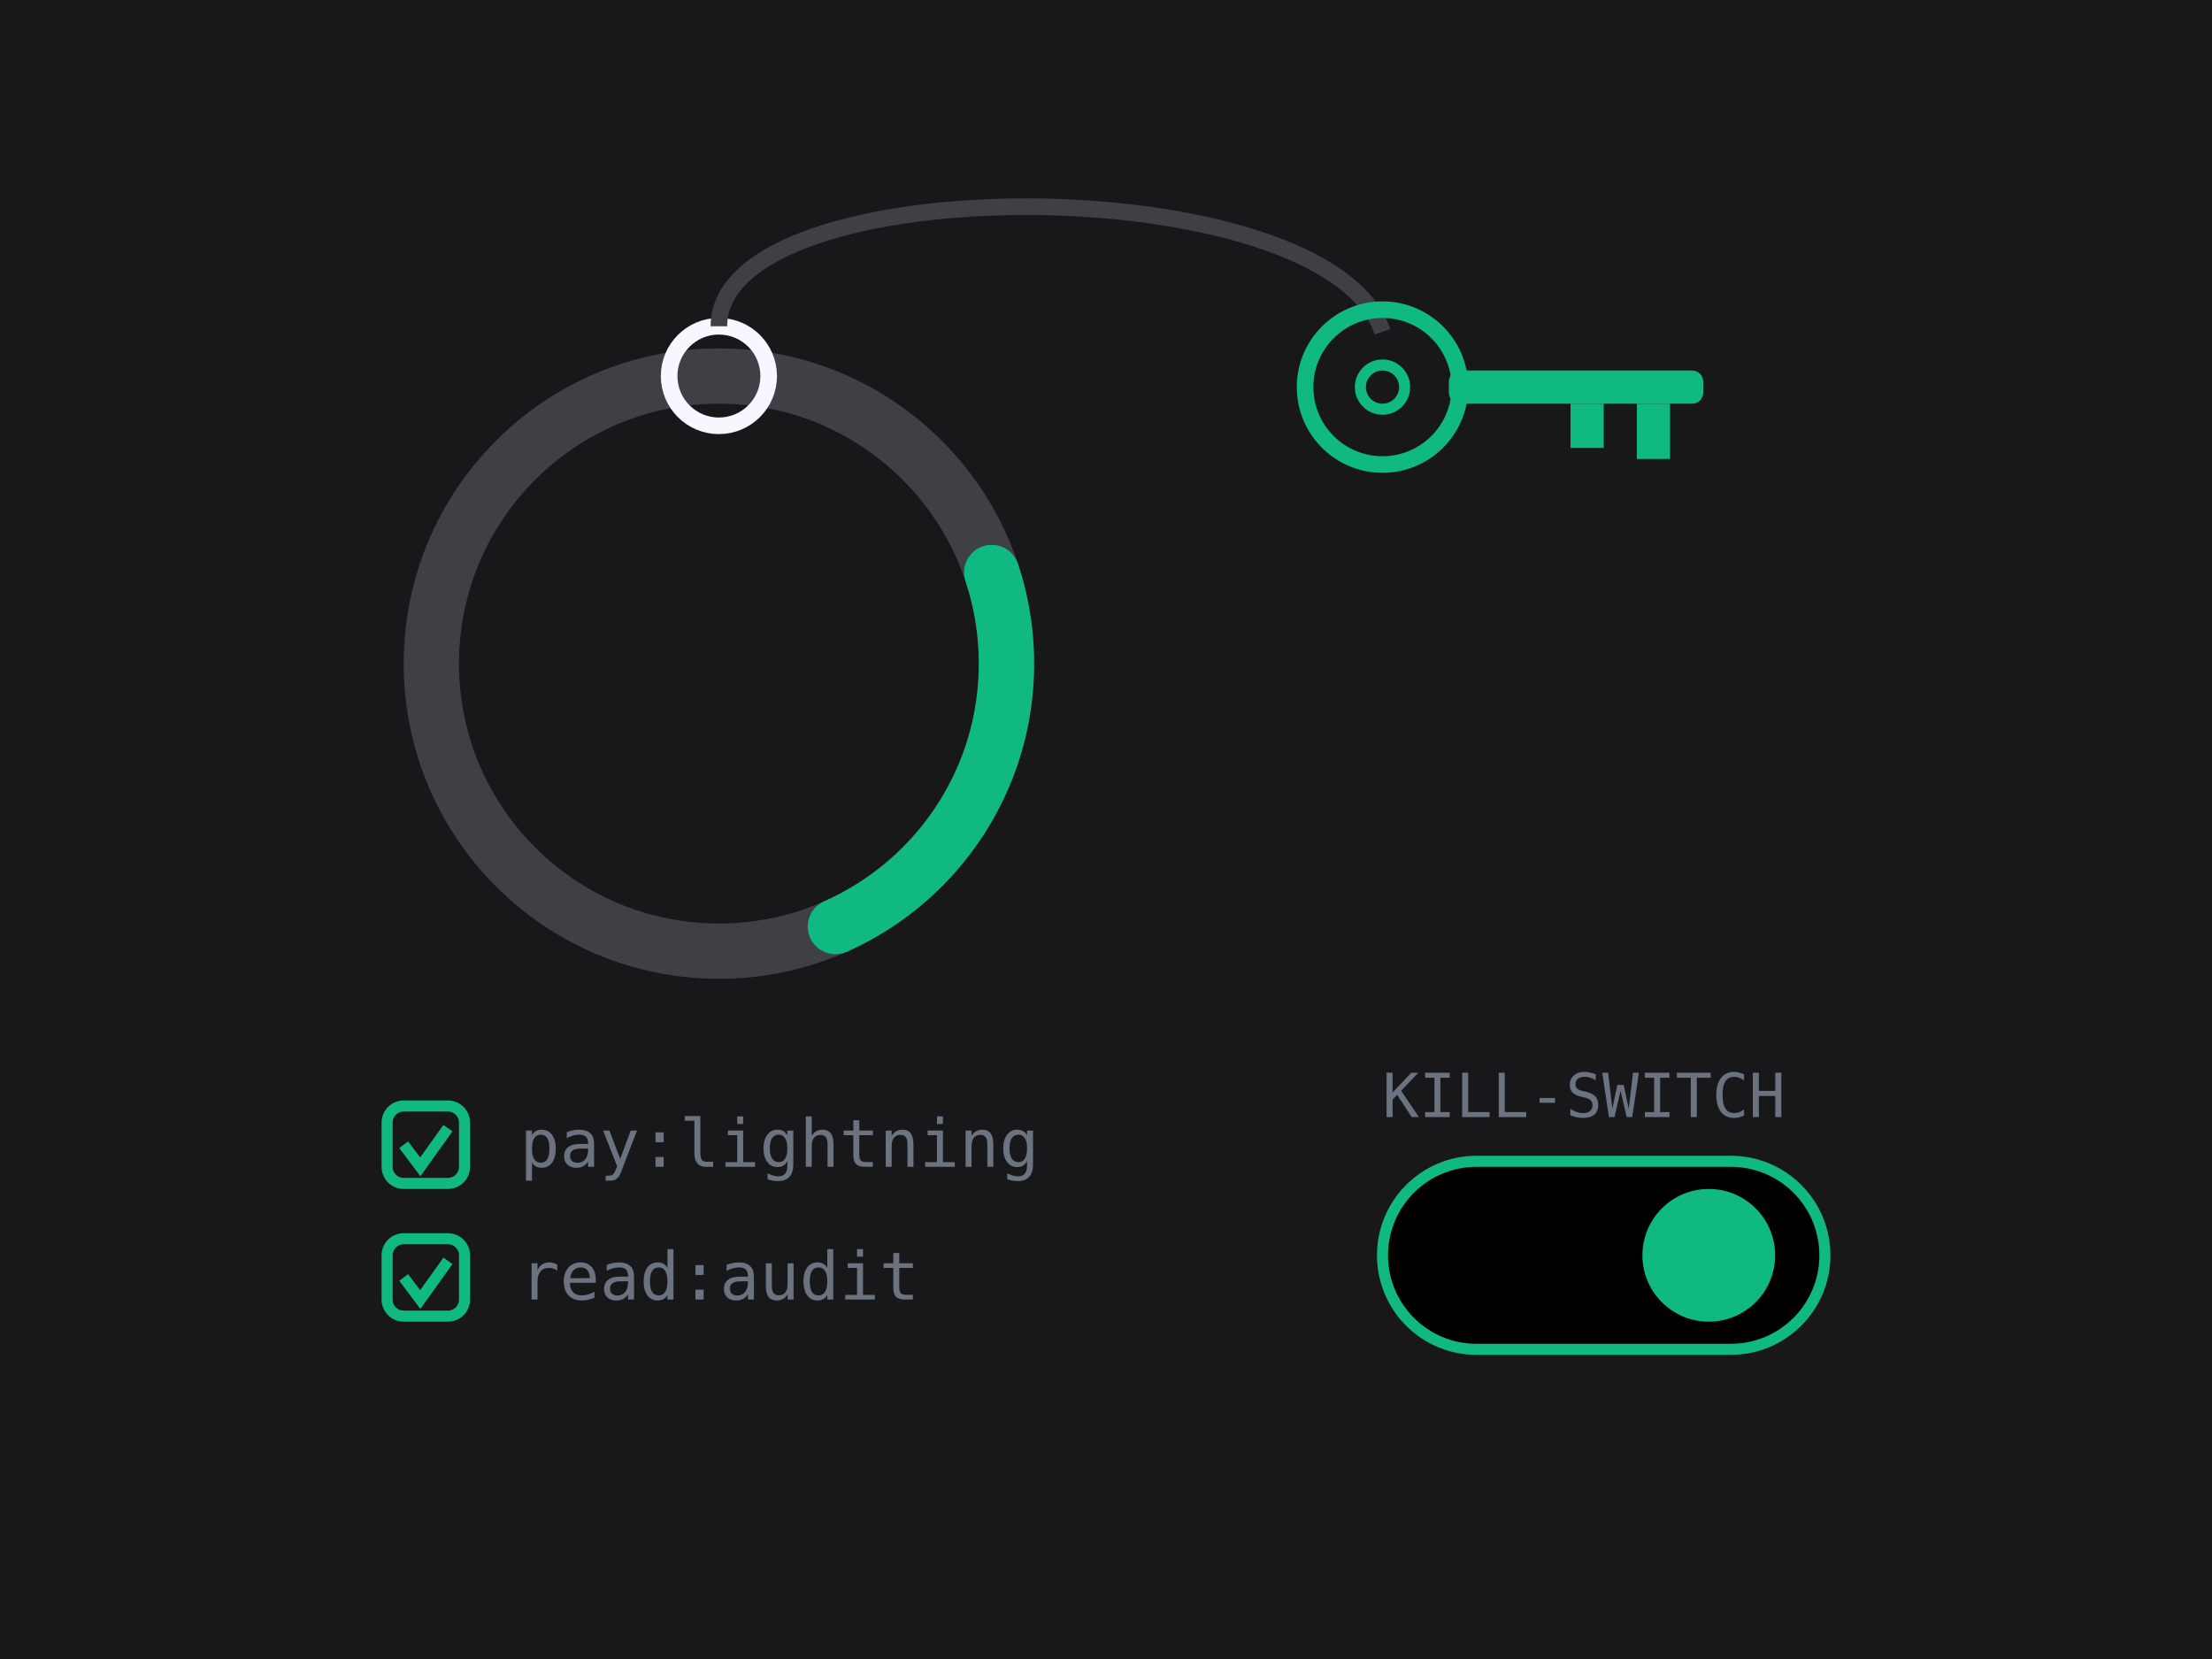
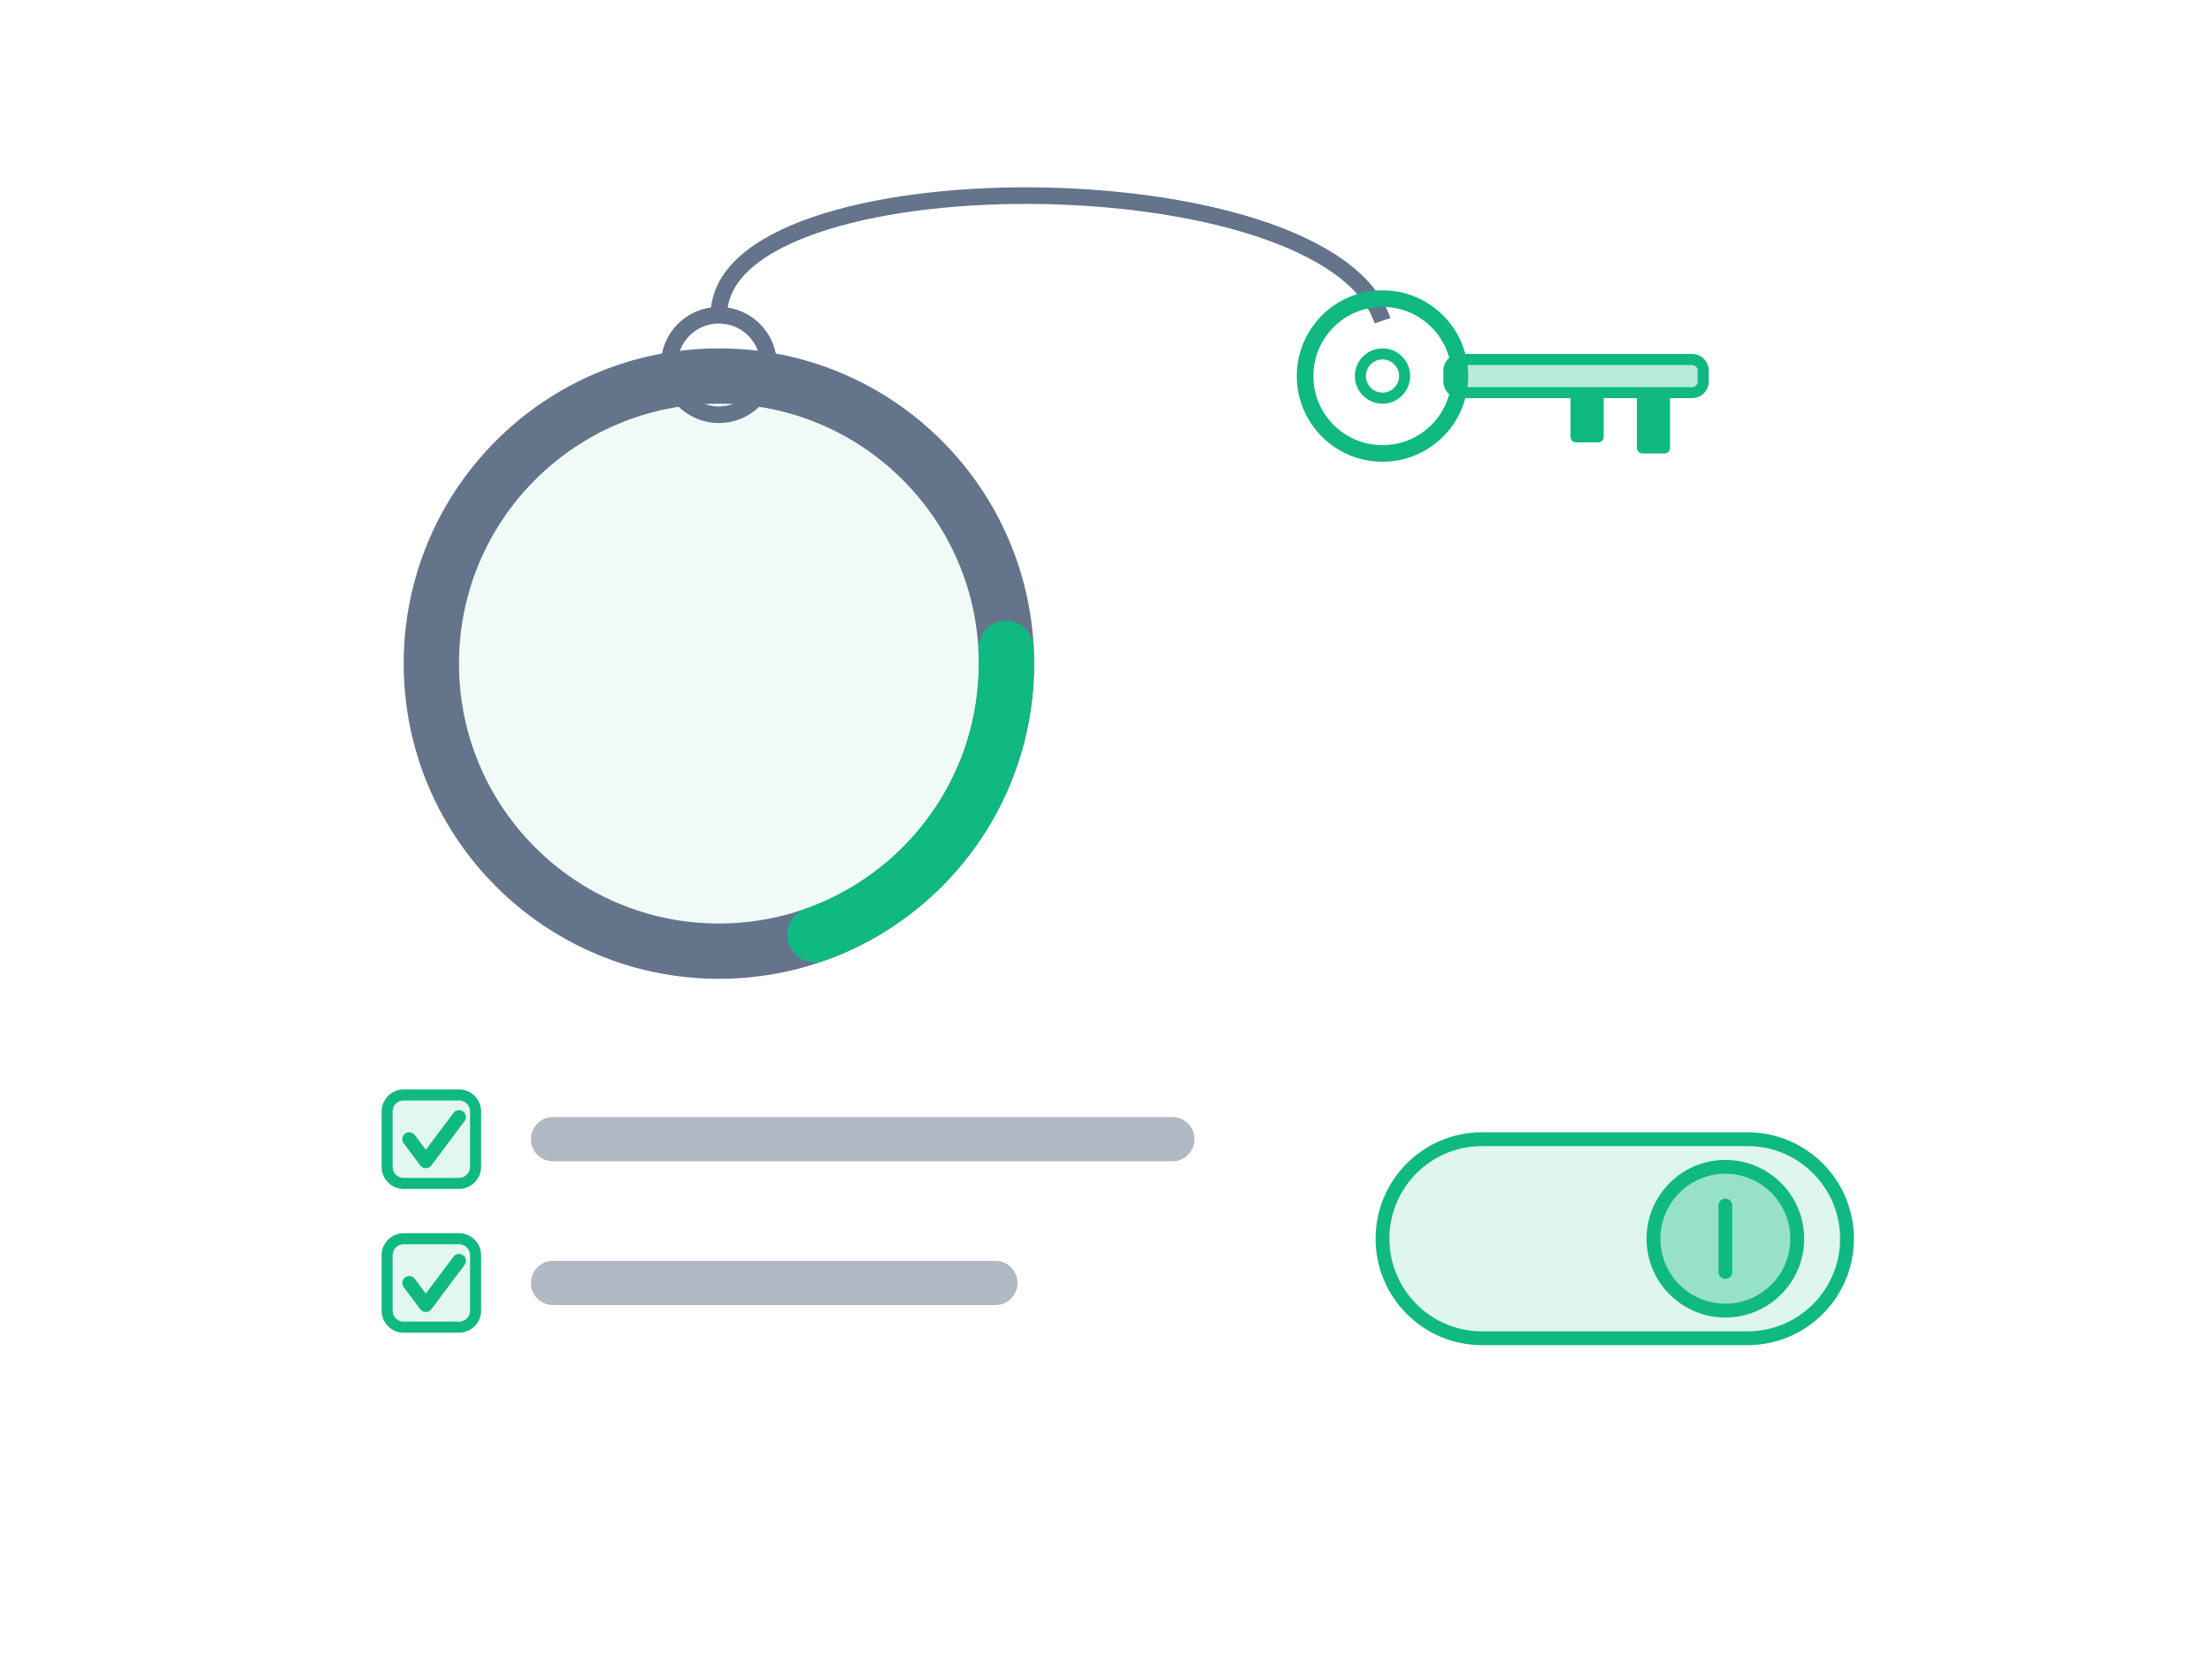
<svg xmlns="http://www.w3.org/2000/svg" width="400" height="300" viewBox="0 0 400 300" fill="none" role="img" aria-label="Scoped credentials and kill-switch">
-   <rect width="400" height="300" fill="#18181b" />
-   <circle cx="130" cy="120" r="52" fill="none" stroke="#3f3f46" stroke-width="10" />
-   <circle cx="130" cy="120" r="52" fill="none" stroke="#10b981" stroke-width="10" stroke-dasharray="60 250" stroke-linecap="round" />
-   <circle cx="130" cy="68" r="9" fill="none" stroke="#f6f7ff" stroke-width="3" />
-   <path d="M130 59 C 130 30, 240 30, 250 60" stroke="#3f3f46" stroke-width="3" fill="none" />
-   <g transform="translate(250 70)">
+   <circle cx="130" cy="120" r="52" fill="#10b981" fill-opacity="0.06" stroke="#64748b" stroke-width="10" />
+   <circle cx="130" cy="120" r="52" fill="none" stroke="#10b981" stroke-width="10" stroke-dasharray="64 260" stroke-linecap="round" />
+   <circle cx="130" cy="66" r="9" fill="none" stroke="#64748b" stroke-width="3" />
+   <path d="M130 57 C 130 28, 240 28, 250 58" stroke="#64748b" stroke-width="3" fill="none" />
+   <g transform="translate(250 68)">
    <circle cx="0" cy="0" r="14" fill="none" stroke="#10b981" stroke-width="3" />
-     <circle cx="0" cy="0" r="4" fill="#18181b" stroke="#10b981" stroke-width="2" />
-     <rect x="12" y="-3" width="46" height="6" rx="2" fill="#10b981" />
-     <rect x="46" y="3" width="6" height="10" fill="#10b981" />
-     <rect x="34" y="3" width="6" height="8" fill="#10b981" />
+     <circle cx="0" cy="0" r="4" fill="none" stroke="#10b981" stroke-width="2" />
+     <rect x="12" y="-3" width="46" height="6" rx="2" fill="#10b981" fill-opacity="0.3" stroke="#10b981" stroke-width="2" />
+     <rect x="46" y="3" width="6" height="11" rx="1" fill="#10b981" />
+     <rect x="34" y="3" width="6" height="9" rx="1" fill="#10b981" />
  </g>
-   <g font-family="monospace" font-size="12" fill="#6b7280">
-     <rect x="70" y="200" width="14" height="14" rx="3" fill="none" stroke="#10b981" stroke-width="2" />
-     <path d="M73 207 l3 4 l5 -7" stroke="#10b981" stroke-width="2" fill="none" />
-     <text x="94" y="211">pay:lightning</text>
-     <rect x="70" y="224" width="14" height="14" rx="3" fill="none" stroke="#10b981" stroke-width="2" />
-     <path d="M73 231 l3 4 l5 -7" stroke="#10b981" stroke-width="2" fill="none" />
-     <text x="94" y="235">read:audit</text>
+   <g>
+     <rect x="70" y="198" width="16" height="16" rx="3" fill="#10b981" fill-opacity="0.12" stroke="#10b981" stroke-width="2" />
+     <path d="M74 206 l3 4 l6 -8" stroke="#10b981" stroke-width="2.5" fill="none" stroke-linecap="round" stroke-linejoin="round" />
+     <rect x="96" y="202" width="120" height="8" rx="4" fill="#64748b" fill-opacity="0.5" />
+     <rect x="70" y="224" width="16" height="16" rx="3" fill="#10b981" fill-opacity="0.12" stroke="#10b981" stroke-width="2" />
+     <path d="M74 232 l3 4 l6 -8" stroke="#10b981" stroke-width="2.5" fill="none" stroke-linecap="round" stroke-linejoin="round" />
+     <rect x="96" y="228" width="88" height="8" rx="4" fill="#64748b" fill-opacity="0.5" />
  </g>
-   <g transform="translate(250 210)">
-     <rect x="0" y="0" width="80" height="34" rx="17" fill="#000000" stroke="#10b981" stroke-width="2" />
-     <circle cx="59" cy="17" r="12" fill="#10b981" />
-     <text x="0" y="-8" fill="#6b7280" font-family="monospace" font-size="11">KILL-SWITCH</text>
+   <g transform="translate(250 206)">
+     <rect x="0" y="0" width="84" height="36" rx="18" fill="#10b981" fill-opacity="0.14" stroke="#10b981" stroke-width="2.5" />
+     <circle cx="62" cy="18" r="13" fill="#10b981" fill-opacity="0.35" stroke="#10b981" stroke-width="2.5" />
+     <line x1="62" y1="12" x2="62" y2="24" stroke="#10b981" stroke-width="2.5" stroke-linecap="round" />
  </g>
</svg>
